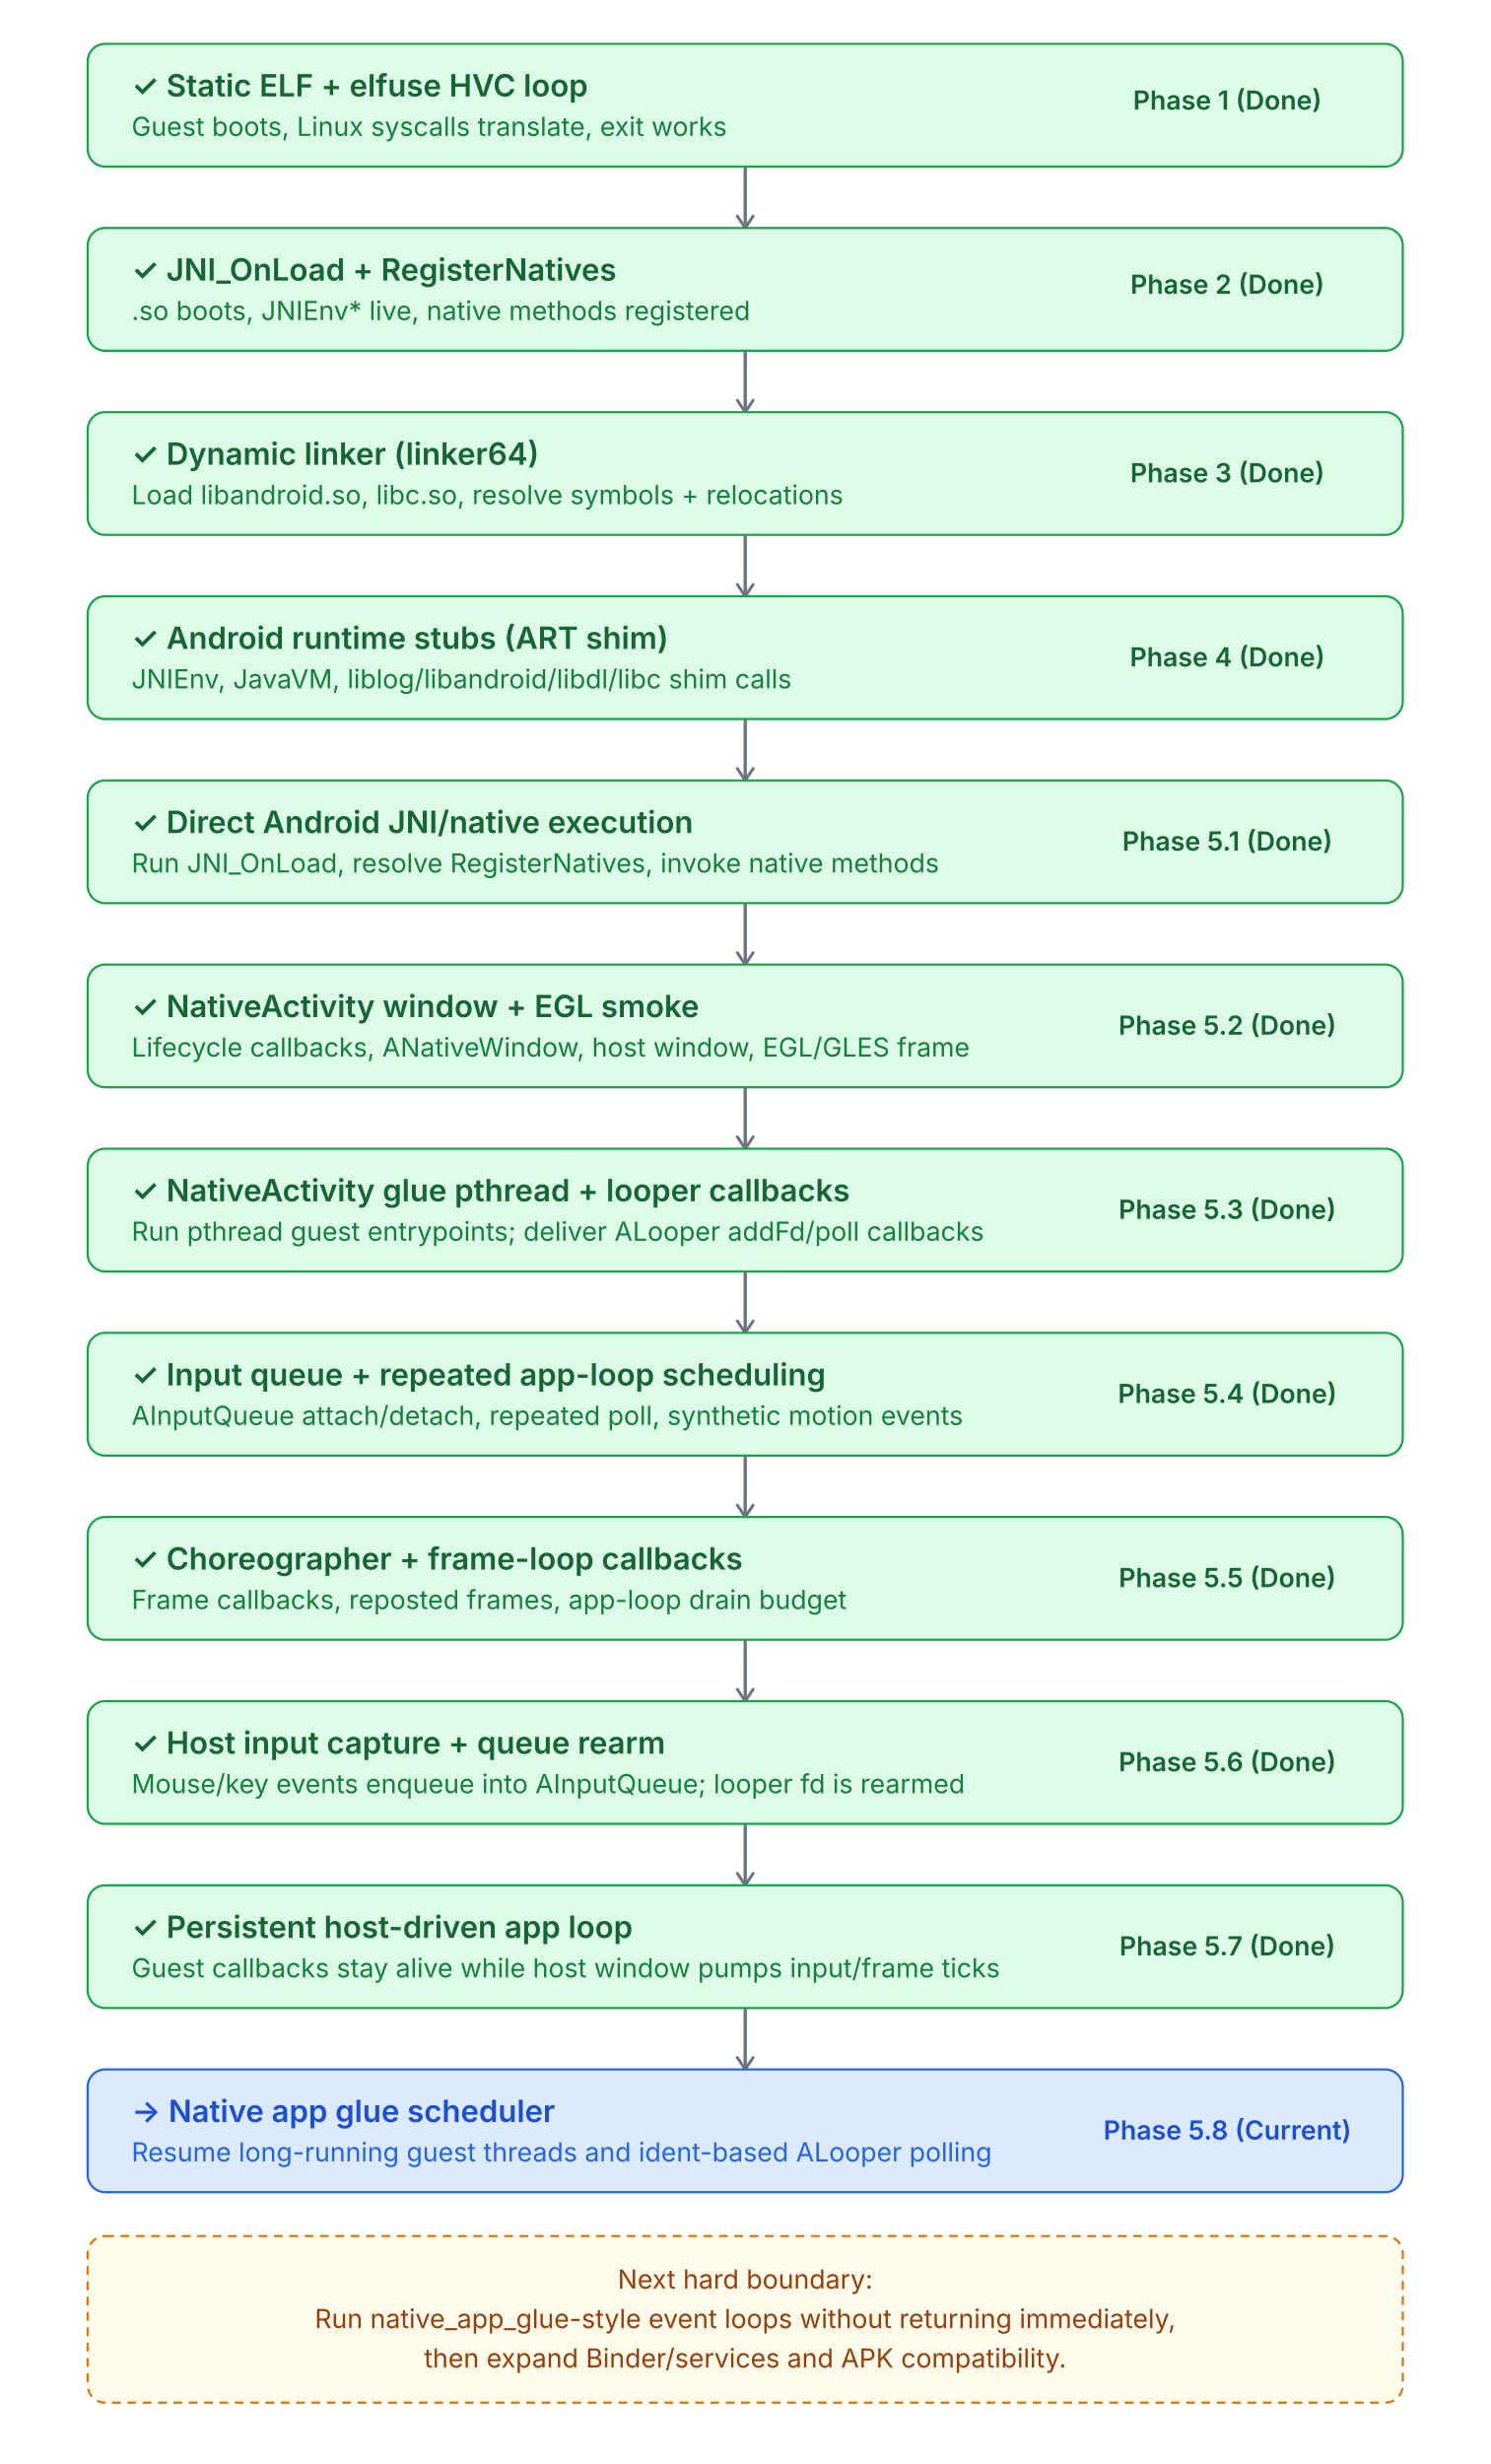
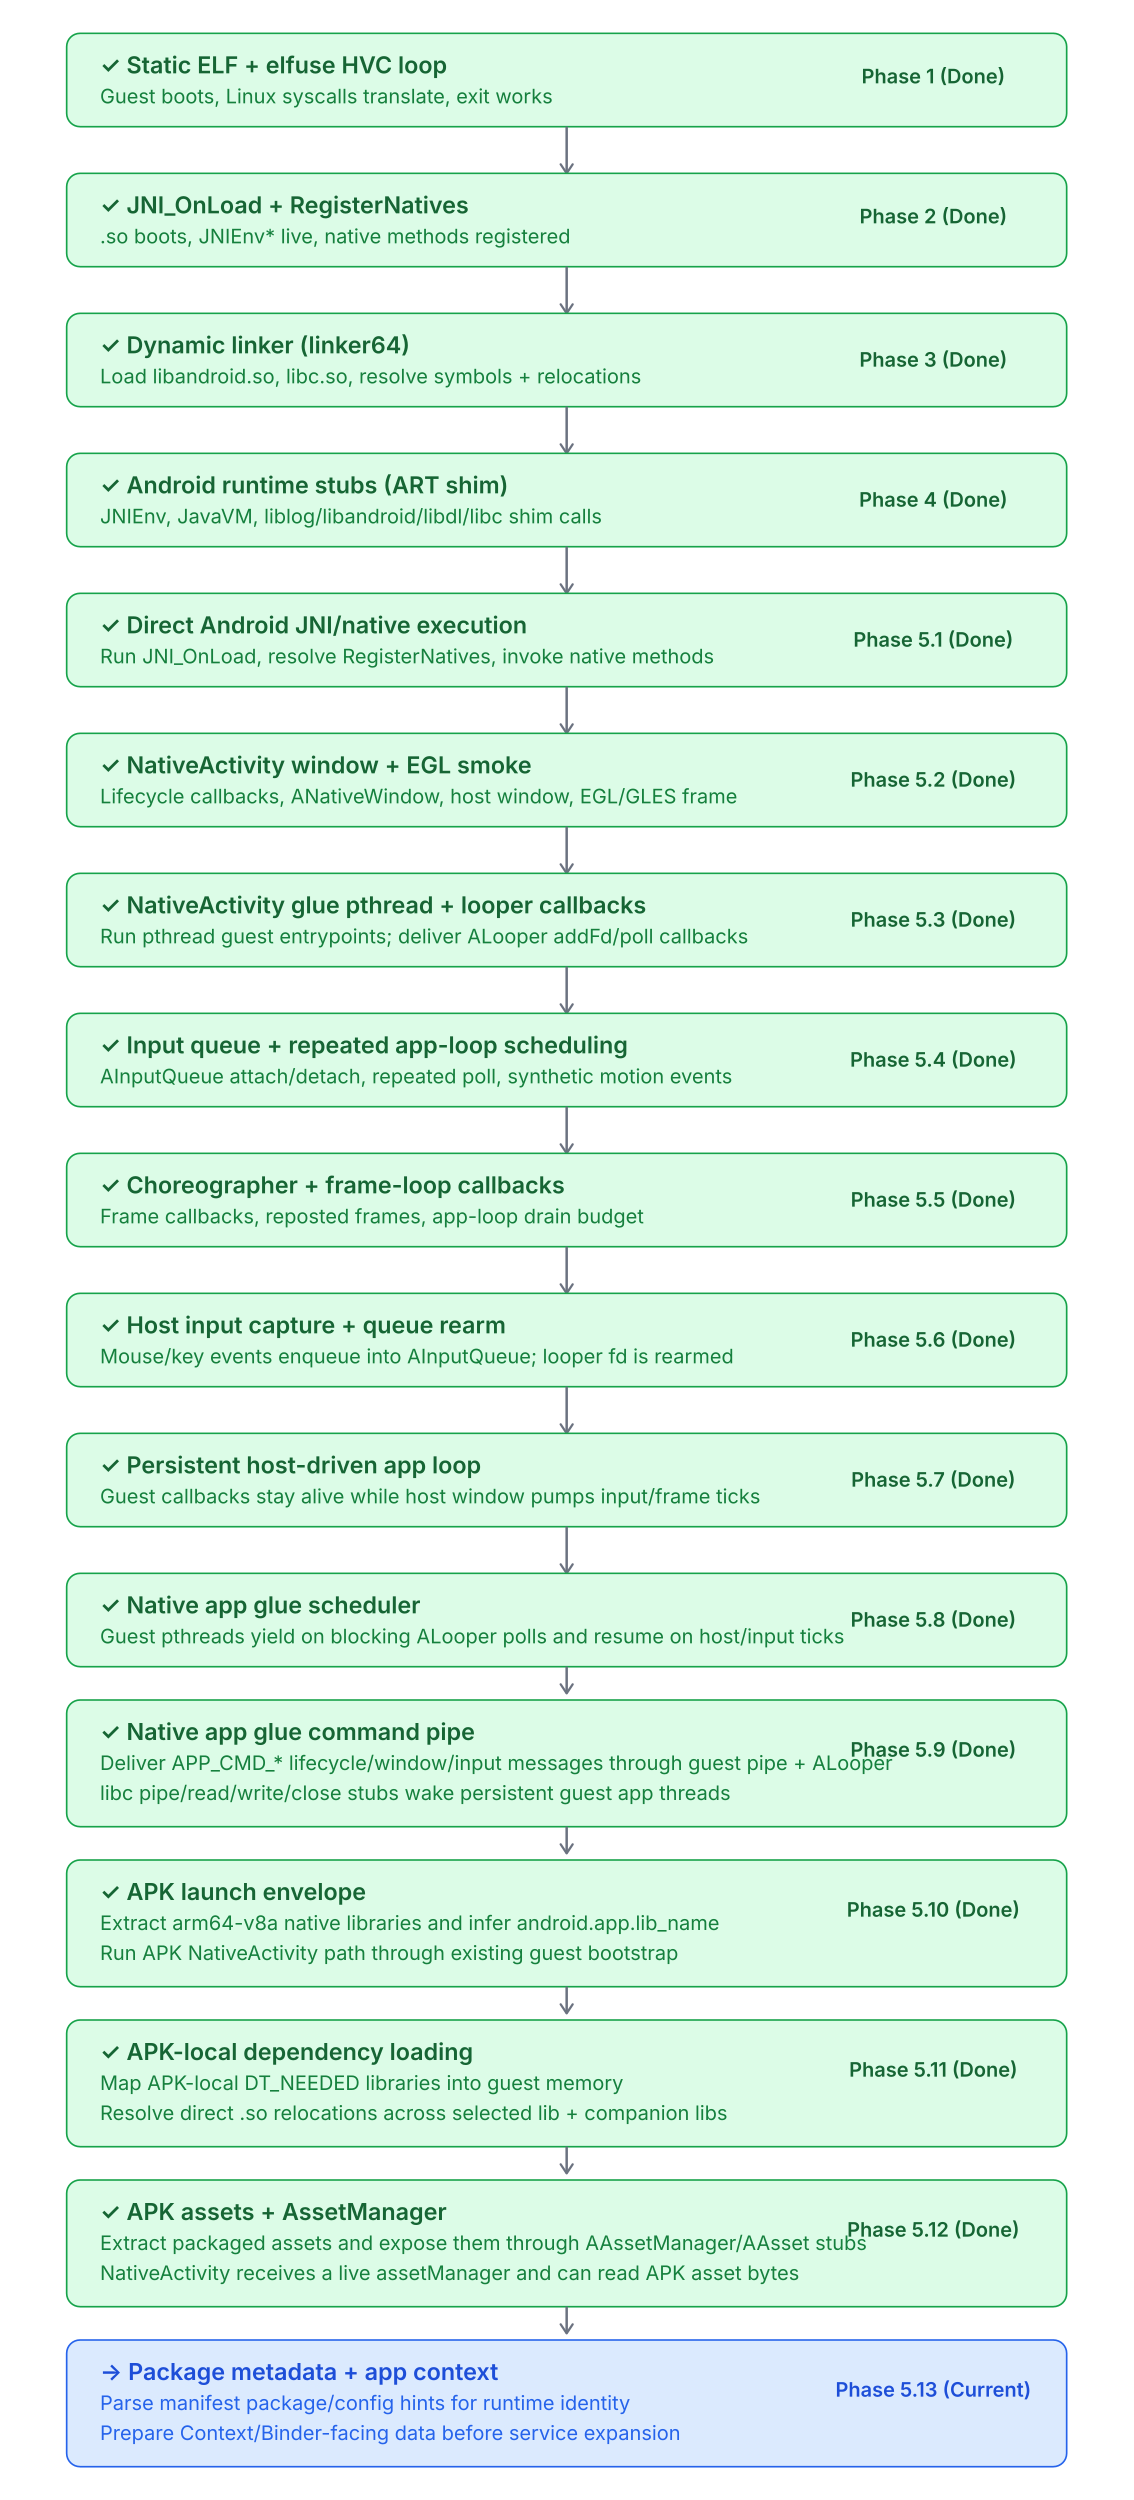
- <svg xmlns="http://www.w3.org/2000/svg" width="100%" viewBox="0 0 680 1124" role="img">
+ <svg xmlns="http://www.w3.org/2000/svg" width="100%" viewBox="0 0 680 1500" role="img">
  <style>
text{font-family:-apple-system,BlinkMacSystemFont,"Segoe UI",sans-serif}
.done{fill:#DCFCE7;stroke:#16A34A;stroke-width:1}
.done-title{fill:#166534;font-size:14px;font-weight:600}
.done-subtitle{fill:#15803D;font-size:12px}
.current{fill:#DBEAFE;stroke:#2563EB;stroke-width:1}
.current-title{fill:#1D4ED8;font-size:14px;font-weight:600}
.current-subtitle{fill:#2563EB;font-size:12px}
.future{fill:#F9FAFB;stroke:#9CA3AF;stroke-width:1}
.future-title{fill:#4B5563;font-size:14px;font-weight:600}
.future-subtitle{fill:#6B7280;font-size:12px}
.phase-label{font-size:12px;font-weight:600}
.arrow{stroke:#6B7280;stroke-width:1.5;fill:none}
.callout{fill:#FFFBEB;stroke:#D97706;stroke-width:1;stroke-dasharray:4 3}
.callout-text{fill:#92400E;font-size:12px}
</style>
  <defs>
    <marker id="arrow" viewBox="0 0 10 10" refX="8" refY="5" markerWidth="6" markerHeight="6" orient="auto-start-reverse">
      <path d="M2 1L8 5L2 9" fill="none" stroke="#6B7280" stroke-width="1.5" stroke-linecap="round" stroke-linejoin="round" />
    </marker>
  </defs>
  <g>
    <rect class="done" x="40" y="20" width="600" height="56" rx="8" />
    <text class="done-title" x="60" y="44">✓ Static ELF + elfuse HVC loop</text>
    <text class="done-subtitle" x="60" y="62">Guest boots, Linux syscalls translate, exit works</text>
    <text class="done-title phase-label" x="560" y="50" text-anchor="middle">Phase 1 (Done)</text>
  </g>
  <line class="arrow" x1="340" y1="76" x2="340" y2="104" marker-end="url(#arrow)" />
  <g>
    <rect class="done" x="40" y="104" width="600" height="56" rx="8" />
    <text class="done-title" x="60" y="128">✓ JNI_OnLoad + RegisterNatives</text>
    <text class="done-subtitle" x="60" y="146">.so boots, JNIEnv* live, native methods registered</text>
    <text class="done-title phase-label" x="560" y="134" text-anchor="middle">Phase 2 (Done)</text>
  </g>
  <line class="arrow" x1="340" y1="160" x2="340" y2="188" marker-end="url(#arrow)" />
  <g>
    <rect class="done" x="40" y="188" width="600" height="56" rx="8" />
    <text class="done-title" x="60" y="212">✓ Dynamic linker (linker64)</text>
    <text class="done-subtitle" x="60" y="230">Load libandroid.so, libc.so, resolve symbols + relocations</text>
    <text class="done-title phase-label" x="560" y="220" text-anchor="middle">Phase 3 (Done)</text>
  </g>
  <line class="arrow" x1="340" y1="244" x2="340" y2="272" marker-end="url(#arrow)" />
  <g>
    <rect class="done" x="40" y="272" width="600" height="56" rx="8" />
    <text class="done-title" x="60" y="296">✓ Android runtime stubs (ART shim)</text>
    <text class="done-subtitle" x="60" y="314">JNIEnv, JavaVM, liblog/libandroid/libdl/libc shim calls</text>
    <text class="done-title phase-label" x="560" y="304" text-anchor="middle">Phase 4 (Done)</text>
  </g>
  <line class="arrow" x1="340" y1="328" x2="340" y2="356" marker-end="url(#arrow)" />
  <g>
    <rect class="done" x="40" y="356" width="600" height="56" rx="8" />
    <text class="done-title" x="60" y="380">✓ Direct Android JNI/native execution</text>
    <text class="done-subtitle" x="60" y="398">Run JNI_OnLoad, resolve RegisterNatives, invoke native methods</text>
    <text class="done-title phase-label" x="560" y="388" text-anchor="middle">Phase 5.1 (Done)</text>
  </g>
  <line class="arrow" x1="340" y1="412" x2="340" y2="440" marker-end="url(#arrow)" />
  <g>
    <rect class="done" x="40" y="440" width="600" height="56" rx="8" />
    <text class="done-title" x="60" y="464">✓ NativeActivity window + EGL smoke</text>
    <text class="done-subtitle" x="60" y="482">Lifecycle callbacks, ANativeWindow, host window, EGL/GLES frame</text>
    <text class="done-title phase-label" x="560" y="472" text-anchor="middle">Phase 5.2 (Done)</text>
  </g>
  <line class="arrow" x1="340" y1="496" x2="340" y2="524" marker-end="url(#arrow)" />
  <g>
    <rect class="done" x="40" y="524" width="600" height="56" rx="8" />
    <text class="done-title" x="60" y="548">✓ NativeActivity glue pthread + looper callbacks</text>
    <text class="done-subtitle" x="60" y="566">Run pthread guest entrypoints; deliver ALooper addFd/poll callbacks</text>
    <text class="done-title phase-label" x="560" y="556" text-anchor="middle">Phase 5.3 (Done)</text>
  </g>
  <line class="arrow" x1="340" y1="580" x2="340" y2="608" marker-end="url(#arrow)" />
  <g>
    <rect class="done" x="40" y="608" width="600" height="56" rx="8" />
    <text class="done-title" x="60" y="632">✓ Input queue + repeated app-loop scheduling</text>
    <text class="done-subtitle" x="60" y="650">AInputQueue attach/detach, repeated poll, synthetic motion events</text>
    <text class="done-title phase-label" x="560" y="640" text-anchor="middle">Phase 5.4 (Done)</text>
  </g>
  <line class="arrow" x1="340" y1="664" x2="340" y2="692" marker-end="url(#arrow)" />
  <g>
    <rect class="done" x="40" y="692" width="600" height="56" rx="8" />
    <text class="done-title" x="60" y="716">✓ Choreographer + frame-loop callbacks</text>
    <text class="done-subtitle" x="60" y="734">Frame callbacks, reposted frames, app-loop drain budget</text>
    <text class="done-title phase-label" x="560" y="724" text-anchor="middle">Phase 5.5 (Done)</text>
  </g>
  <line class="arrow" x1="340" y1="748" x2="340" y2="776" marker-end="url(#arrow)" />
  <g>
    <rect class="done" x="40" y="776" width="600" height="56" rx="8" />
    <text class="done-title" x="60" y="800">✓ Host input capture + queue rearm</text>
    <text class="done-subtitle" x="60" y="818">Mouse/key events enqueue into AInputQueue; looper fd is rearmed</text>
    <text class="done-title phase-label" x="560" y="808" text-anchor="middle">Phase 5.6 (Done)</text>
  </g>
  <line class="arrow" x1="340" y1="832" x2="340" y2="860" marker-end="url(#arrow)" />
  <g>
    <rect class="done" x="40" y="860" width="600" height="56" rx="8" />
    <text class="done-title" x="60" y="884">✓ Persistent host-driven app loop</text>
    <text class="done-subtitle" x="60" y="902">Guest callbacks stay alive while host window pumps input/frame ticks</text>
    <text class="done-title phase-label" x="560" y="892" text-anchor="middle">Phase 5.7 (Done)</text>
  </g>
  <line class="arrow" x1="340" y1="916" x2="340" y2="944" marker-end="url(#arrow)" />
  <g>
-     <rect class="current" x="40" y="944" width="600" height="56" rx="8" />
-     <text class="current-title" x="60" y="968">→ Native app glue scheduler</text>
-     <text class="current-subtitle" x="60" y="986">Resume long-running guest threads and ident-based ALooper polling</text>
-     <text class="current-title phase-label" x="560" y="976" text-anchor="middle">Phase 5.8 (Current)</text>
+     <rect class="done" x="40" y="944" width="600" height="56" rx="8" />
+     <text class="done-title" x="60" y="968">✓ Native app glue scheduler</text>
+     <text class="done-subtitle" x="60" y="986">Guest pthreads yield on blocking ALooper polls and resume on host/input ticks</text>
+     <text class="done-title phase-label" x="560" y="976" text-anchor="middle">Phase 5.8 (Done)</text>
  </g>
+   <line class="arrow" x1="340" y1="1000" x2="340" y2="1016" marker-end="url(#arrow)" />
  <g>
-     <rect class="callout" x="40" y="1020" width="600" height="76" rx="8" />
-     <text class="callout-text" x="340" y="1044" text-anchor="middle">Next hard boundary:</text>
-     <text class="callout-text" x="340" y="1062" text-anchor="middle">Run native_app_glue-style event loops without returning immediately,</text>
-     <text class="callout-text" x="340" y="1080" text-anchor="middle">then expand Binder/services and APK compatibility.</text>
+     <rect class="done" x="40" y="1020" width="600" height="76" rx="8" />
+     <text class="done-title" x="60" y="1044">✓ Native app glue command pipe</text>
+     <text class="done-subtitle" x="60" y="1062">Deliver APP_CMD_* lifecycle/window/input messages through guest pipe + ALooper</text>
+     <text class="done-subtitle" x="60" y="1080">libc pipe/read/write/close stubs wake persistent guest app threads</text>
+     <text class="done-title phase-label" x="560" y="1054" text-anchor="middle">Phase 5.9 (Done)</text>
+   </g>
+   <line class="arrow" x1="340" y1="1096" x2="340" y2="1112" marker-end="url(#arrow)" />
+   <g>
+     <rect class="done" x="40" y="1116" width="600" height="76" rx="8" />
+     <text class="done-title" x="60" y="1140">✓ APK launch envelope</text>
+     <text class="done-subtitle" x="60" y="1158">Extract arm64-v8a native libraries and infer android.app.lib_name</text>
+     <text class="done-subtitle" x="60" y="1176">Run APK NativeActivity path through existing guest bootstrap</text>
+     <text class="done-title phase-label" x="560" y="1150" text-anchor="middle">Phase 5.10 (Done)</text>
+   </g>
+   <line class="arrow" x1="340" y1="1192" x2="340" y2="1208" marker-end="url(#arrow)" />
+   <g>
+     <rect class="done" x="40" y="1212" width="600" height="76" rx="8" />
+     <text class="done-title" x="60" y="1236">✓ APK-local dependency loading</text>
+     <text class="done-subtitle" x="60" y="1254">Map APK-local DT_NEEDED libraries into guest memory</text>
+     <text class="done-subtitle" x="60" y="1272">Resolve direct .so relocations across selected lib + companion libs</text>
+     <text class="done-title phase-label" x="560" y="1246" text-anchor="middle">Phase 5.11 (Done)</text>
+   </g>
+   <line class="arrow" x1="340" y1="1288" x2="340" y2="1304" marker-end="url(#arrow)" />
+   <g>
+     <rect class="done" x="40" y="1308" width="600" height="76" rx="8" />
+     <text class="done-title" x="60" y="1332">✓ APK assets + AssetManager</text>
+     <text class="done-subtitle" x="60" y="1350">Extract packaged assets and expose them through AAssetManager/AAsset stubs</text>
+     <text class="done-subtitle" x="60" y="1368">NativeActivity receives a live assetManager and can read APK asset bytes</text>
+     <text class="done-title phase-label" x="560" y="1342" text-anchor="middle">Phase 5.12 (Done)</text>
+   </g>
+   <line class="arrow" x1="340" y1="1384" x2="340" y2="1400" marker-end="url(#arrow)" />
+   <g>
+     <rect class="current" x="40" y="1404" width="600" height="76" rx="8" />
+     <text class="current-title" x="60" y="1428">→ Package metadata + app context</text>
+     <text class="current-subtitle" x="60" y="1446">Parse manifest package/config hints for runtime identity</text>
+     <text class="current-subtitle" x="60" y="1464">Prepare Context/Binder-facing data before service expansion</text>
+     <text class="current-title phase-label" x="560" y="1438" text-anchor="middle">Phase 5.13 (Current)</text>
  </g>
</svg>
